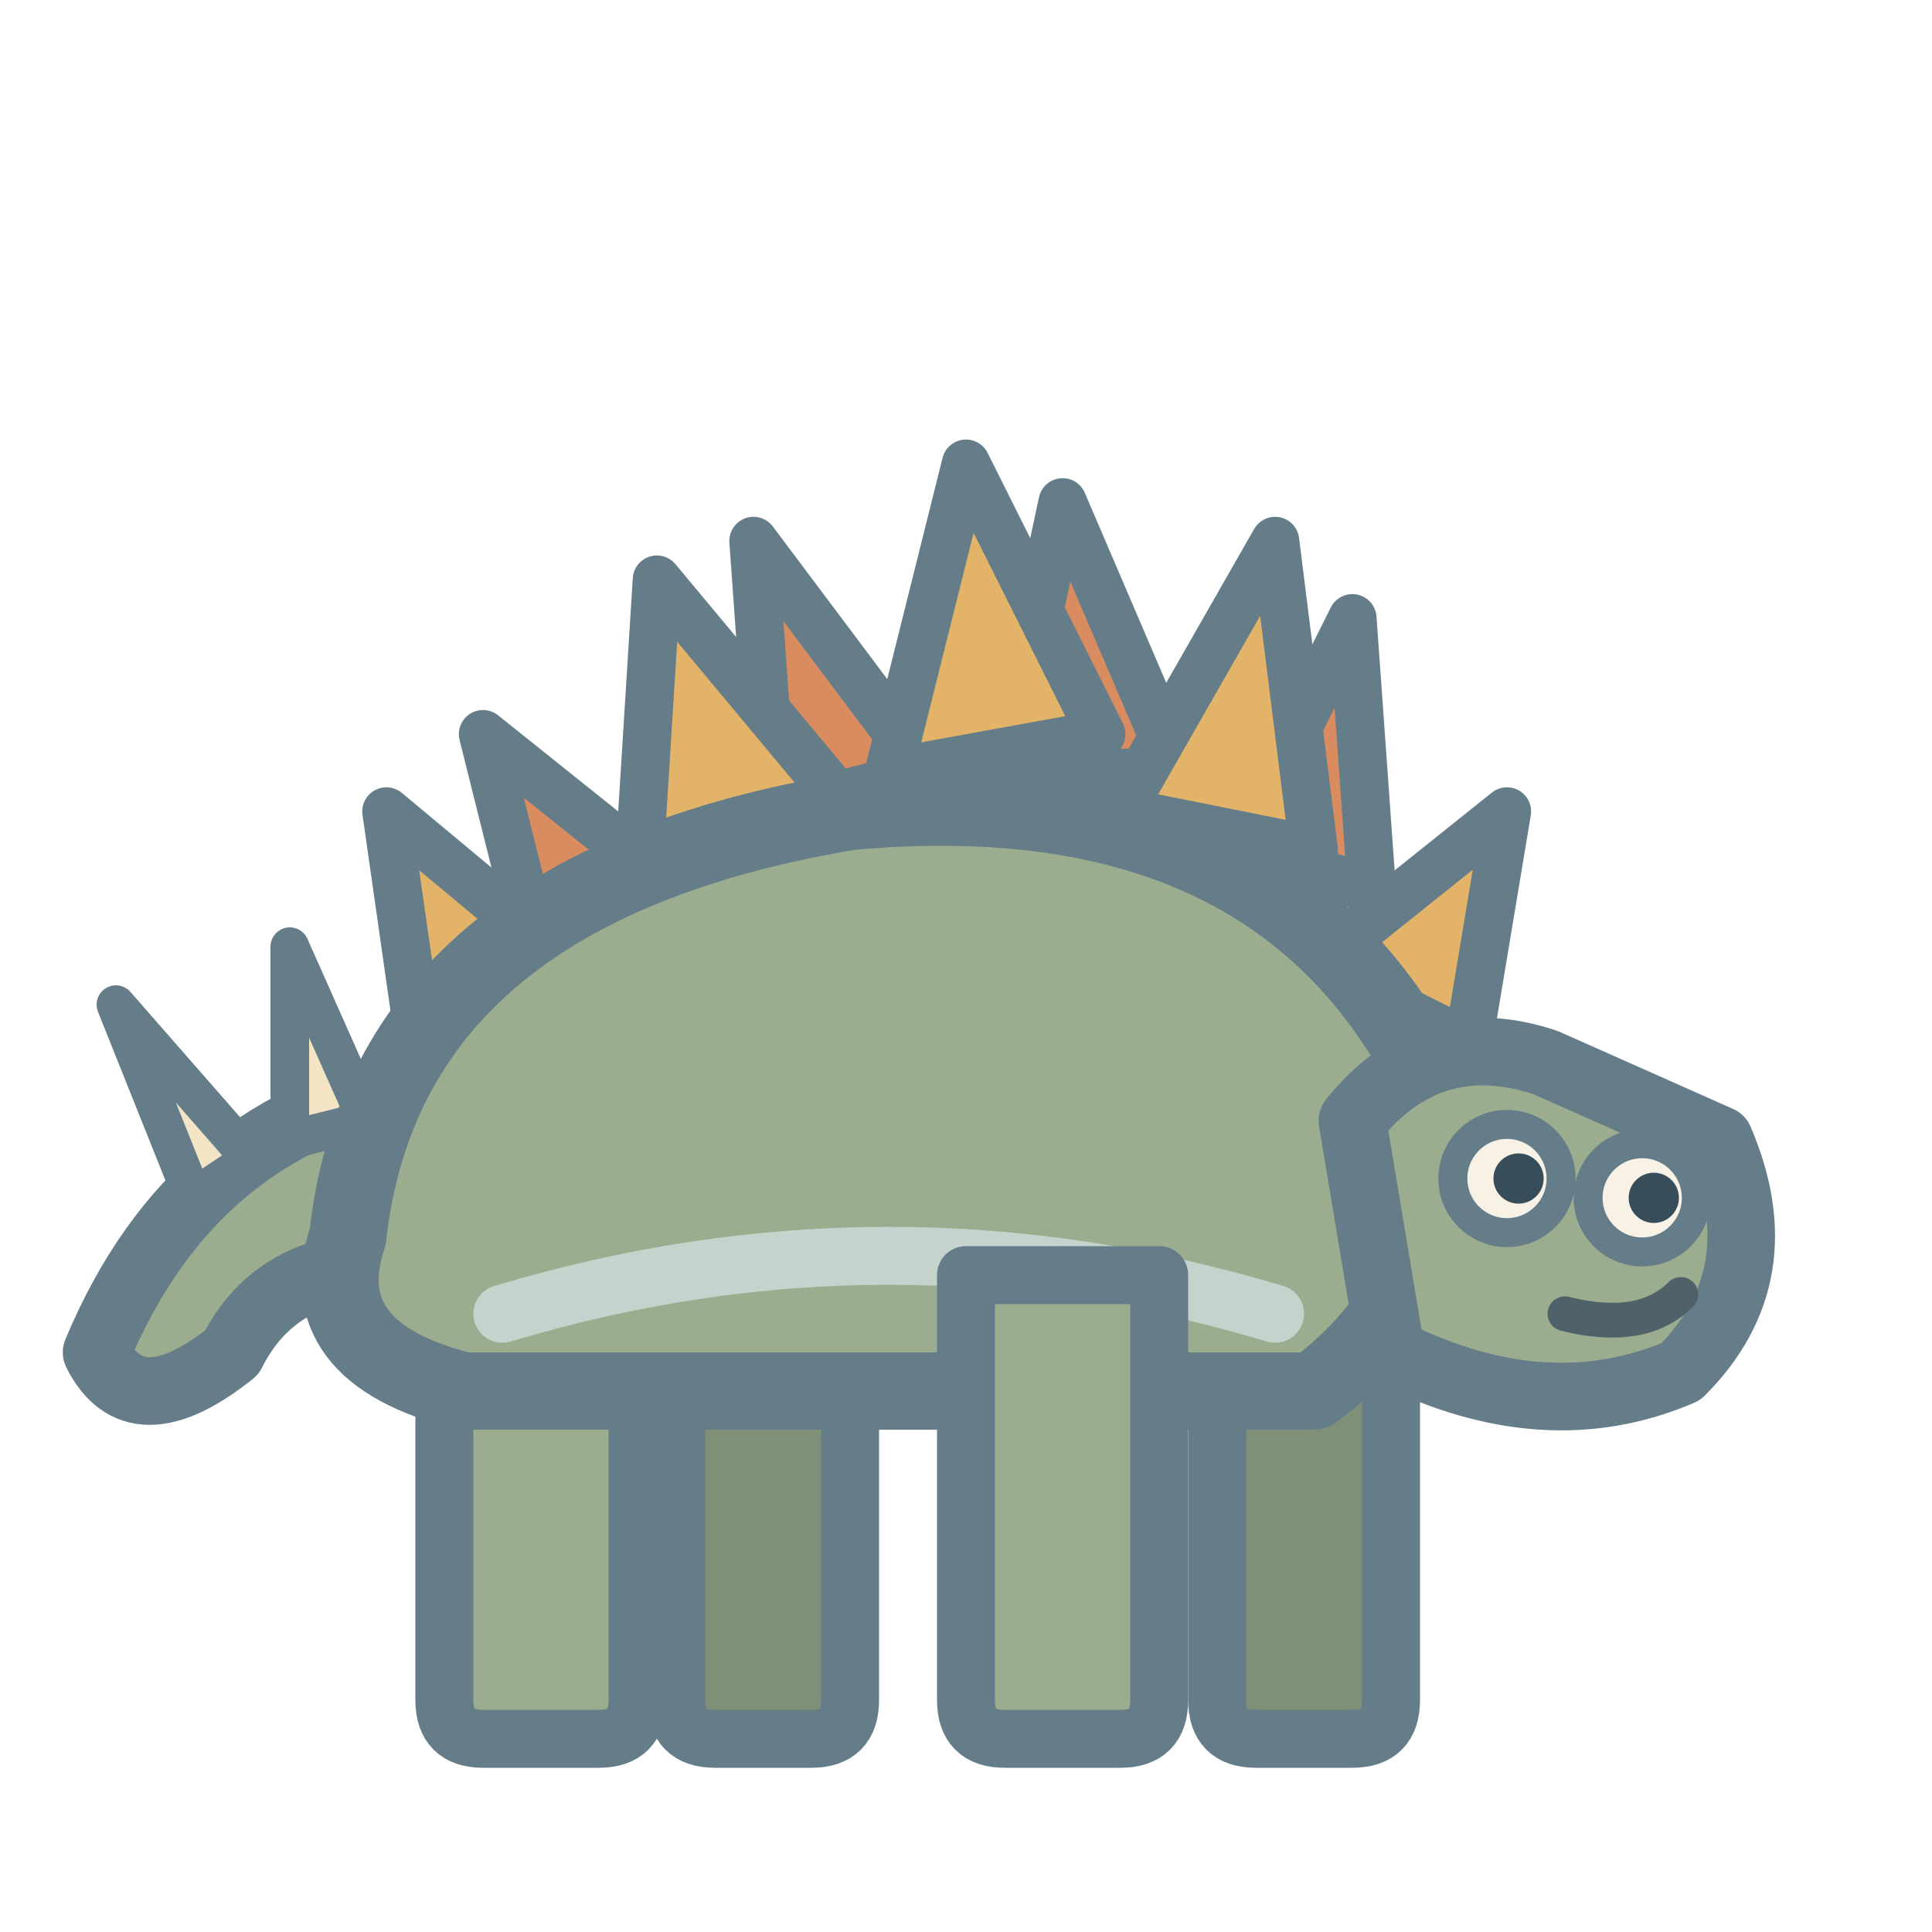
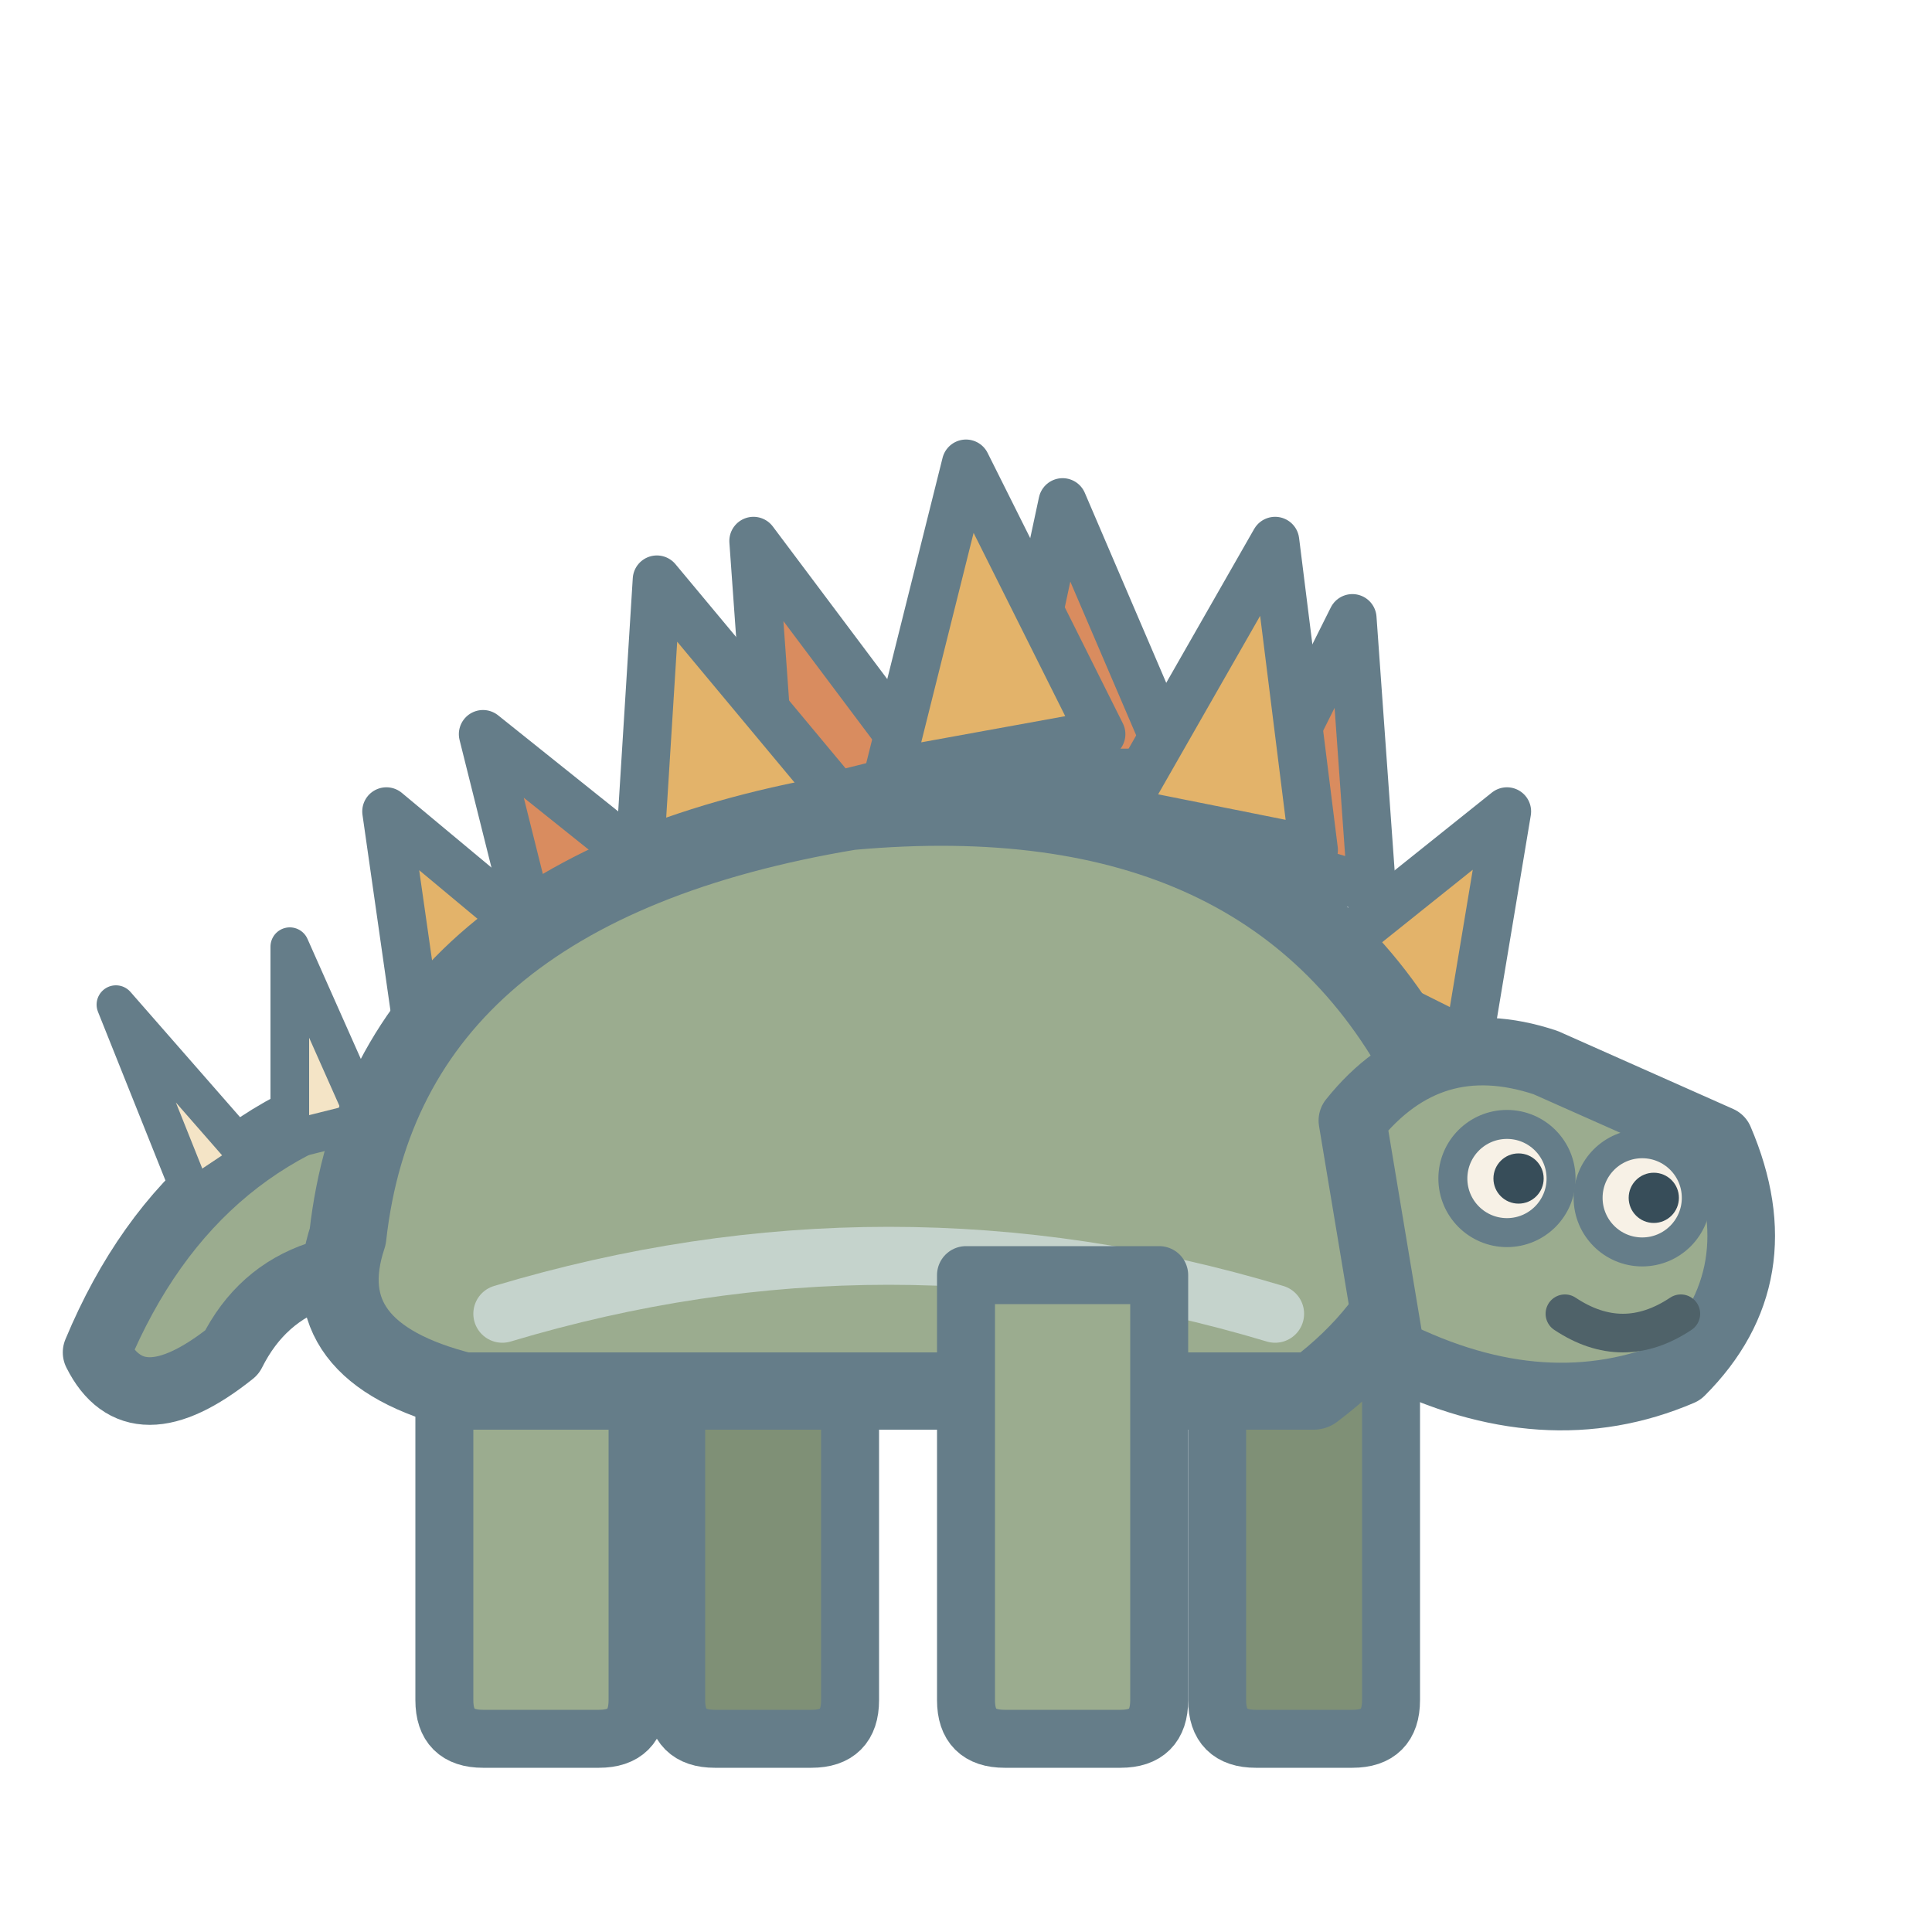
<svg xmlns="http://www.w3.org/2000/svg" viewBox="0 0 100 100">
  <g stroke-linejoin="round" stroke-linecap="round" stroke="#657D89">
    <g data-part="leg-l" data-pivot="28 68">
      <path d="M23 66h10v22q0 2-2 2h-6q-2 0-2-2Z" fill="#9BAC8F" stroke-width="3" />
    </g>
    <g data-part="tail" data-pivot="20 62">
      <path d="M22 56Q10 58 5 70Q7 74 12 70Q15 64 24 66Z" fill="#9BAC8F" stroke-width="3.5" />
      <path d="M10 62 6 52 13 60Z" fill="#F4E4C6" stroke-width="2" />
      <path d="M15 59 15 49 19 58Z" fill="#F4E4C6" stroke-width="2" />
    </g>
    <g data-part="body" data-pivot="46 58">
      <path d="M35 64h9v24q0 2-2 2h-5q-2 0-2-2Z" fill="#7F9076" stroke-width="3" />
      <path d="M63 64h9v24q0 2-2 2h-5q-2 0-2-2Z" fill="#7F9076" stroke-width="3" />
      <path d="M28 50 25 38 35 46ZM40 42 39 28 48 40ZM52 40 55 26 61 40ZM64 44 70 32 71 46Z" fill="#D98C5F" stroke-width="2.5" />
      <path d="M22 56 20 42 32 52ZM33 46 34 30 44 42ZM46 40 50 24 57 38ZM58 42 66 28 68 44ZM68 50 78 42 76 54Z" fill="#E3B36A" stroke-width="2.5" />
      <path d="M18 64Q20 46 44 42Q66 40 74 56Q76 66 68 72H24Q16 70 18 64Z" fill="#9BAC8F" stroke-width="4" />
      <path d="M26 68Q46 62 66 68" fill="none" stroke="#C5D3CC" stroke-width="3" />
    </g>
    <g data-part="head" data-pivot="76 70">
      <path d="M70 58Q74 53 80 55L89 59Q92 66 87 71Q80 74 72 70Z" fill="#9BAC8F" stroke-width="3.5" />
-       <path d="M81 68q4 1 6-1" fill="none" stroke="#4F6269" stroke-width="1.8" />
    </g>
    <g data-part="eye-l" data-pivot="78 61">
      <circle cx="78" cy="61" r="2.8" fill="#F7F1E6" stroke-width="1.5" />
      <circle cx="78.6" cy="61" r="1.3" fill="#374D59" stroke="none" />
    </g>
    <g data-part="eye-r" data-pivot="85 62">
      <circle cx="85" cy="62" r="2.8" fill="#F7F1E6" stroke-width="1.5" />
      <circle cx="85.6" cy="62" r="1.3" fill="#374D59" stroke="none" />
    </g>
+     <g data-part="mouth" data-pivot="84 68">
+       <path d="M81 68q3 2 6 0" fill="none" stroke="#4F6269" stroke-width="2" />
+     </g>
    <g data-part="leg-r" data-pivot="55 68">
      <path d="M50 66h10v22q0 2-2 2h-6q-2 0-2-2Z" fill="#9BAC8F" stroke-width="3" />
    </g>
  </g>
</svg>
